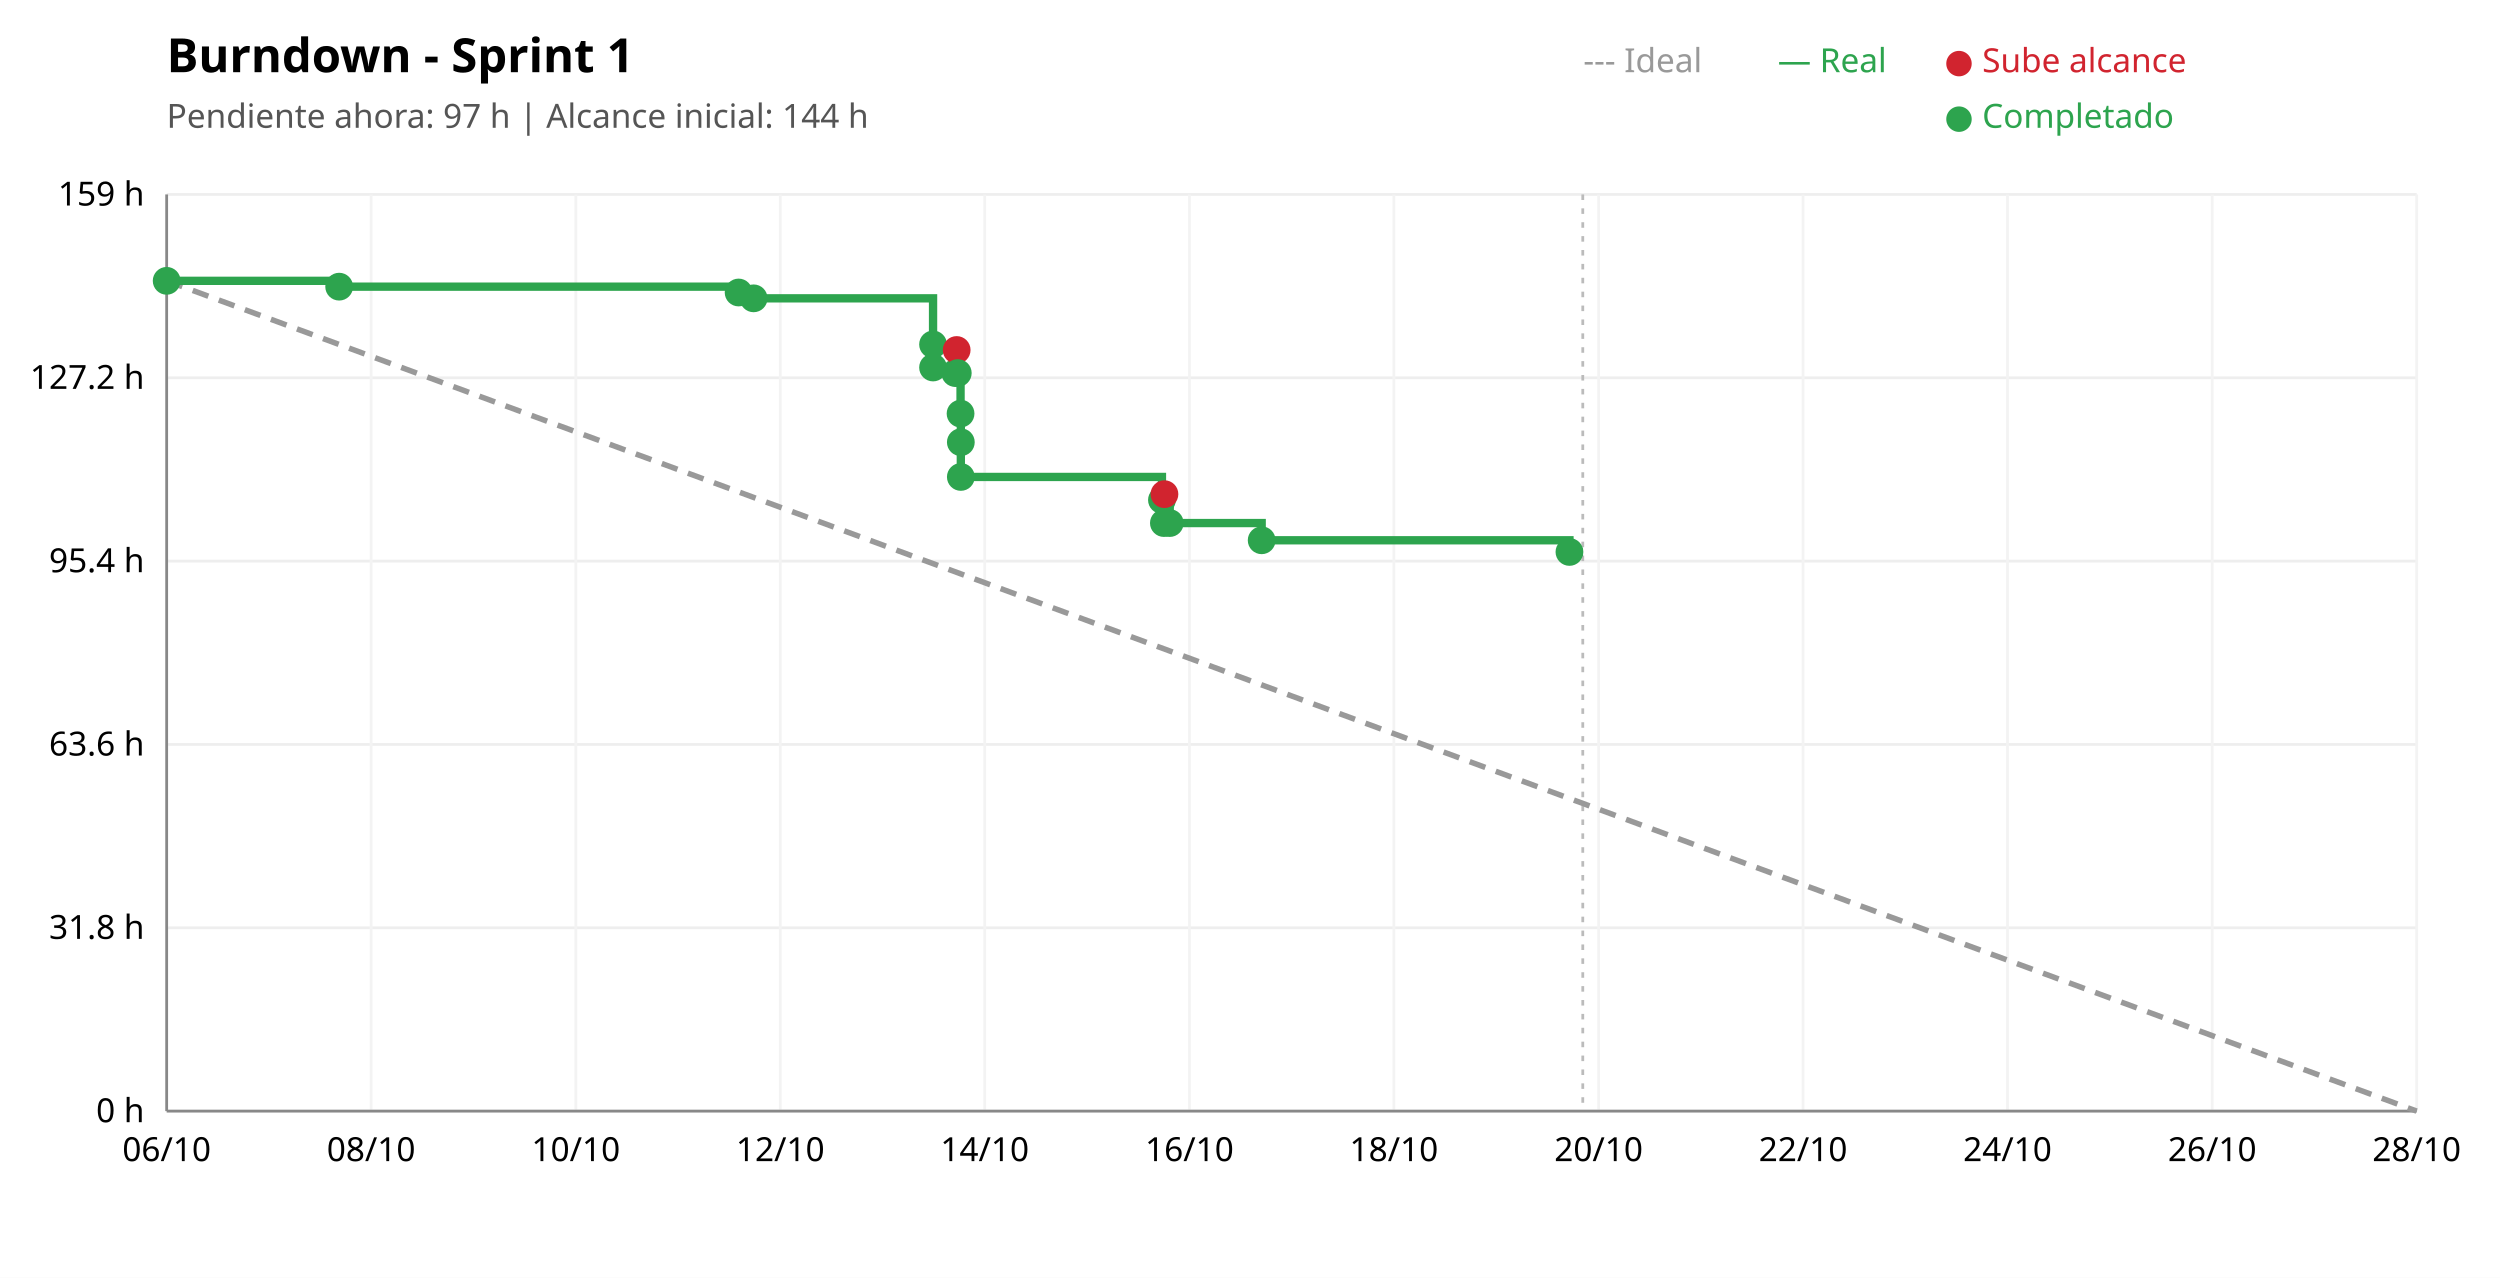
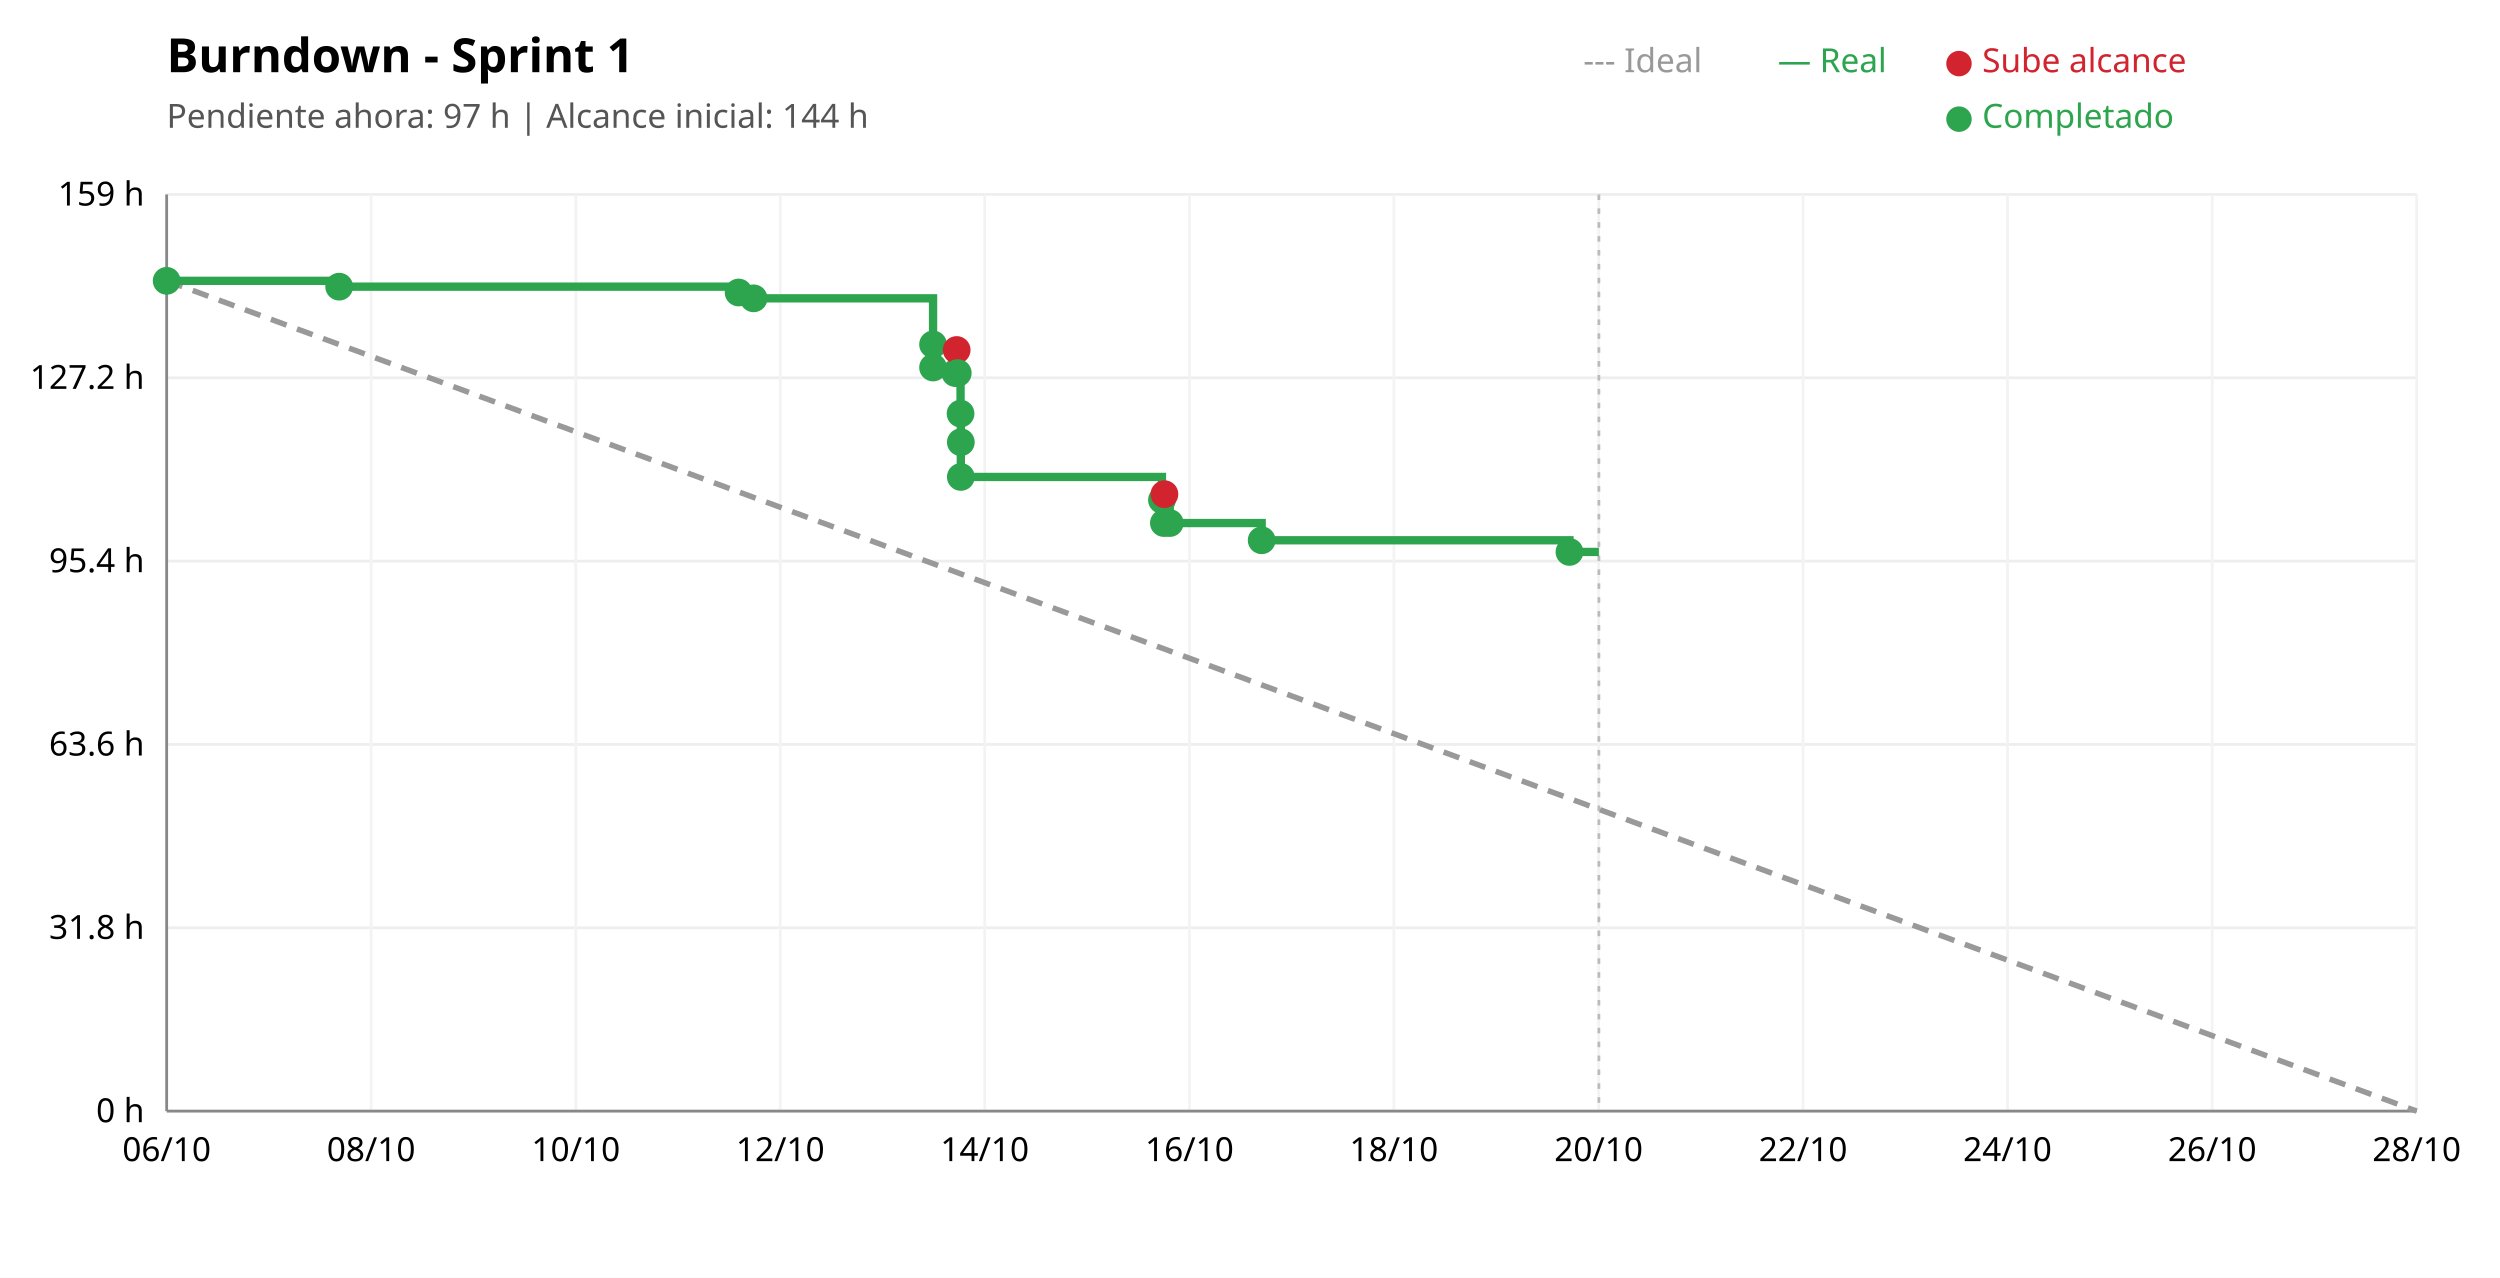
<svg xmlns="http://www.w3.org/2000/svg" width="900" height="460" font-family="sans-serif" font-size="12">
  <rect width="100%" height="100%" fill="white" />
  <text x="60" y="26" font-size="17" font-weight="bold">Burndown - Sprint 1</text>
  <text x="60" y="46" fill="#555">Pendiente ahora: 97 h  |  Alcance inicial: 144 h</text>
  <line x1="60" y1="400.0" x2="870" y2="400.0" stroke="#eee" />
  <text x="52" y="404.0" text-anchor="end">0 h</text>
  <line x1="60" y1="334.0" x2="870" y2="334.0" stroke="#eee" />
  <text x="52" y="338.0" text-anchor="end">31.8 h</text>
  <line x1="60" y1="268.0" x2="870" y2="268.0" stroke="#eee" />
  <text x="52" y="272.0" text-anchor="end">63.6 h</text>
  <line x1="60" y1="202.0" x2="870" y2="202.0" stroke="#eee" />
  <text x="52" y="206.0" text-anchor="end">95.4 h</text>
  <line x1="60" y1="136.0" x2="870" y2="136.0" stroke="#eee" />
  <text x="52" y="140.0" text-anchor="end">127.2 h</text>
  <line x1="60" y1="70.0" x2="870" y2="70.0" stroke="#eee" />
  <text x="52" y="74.0" text-anchor="end">159 h</text>
  <line x1="60.0" y1="70" x2="60.0" y2="400" stroke="#f3f3f3" />
  <text x="60.0" y="418" text-anchor="middle">06/10</text>
  <line x1="133.6" y1="70" x2="133.6" y2="400" stroke="#f3f3f3" />
  <text x="133.6" y="418" text-anchor="middle">08/10</text>
  <line x1="207.3" y1="70" x2="207.3" y2="400" stroke="#f3f3f3" />
  <text x="207.3" y="418" text-anchor="middle">10/10</text>
  <line x1="280.9" y1="70" x2="280.9" y2="400" stroke="#f3f3f3" />
  <text x="280.9" y="418" text-anchor="middle">12/10</text>
  <line x1="354.5" y1="70" x2="354.5" y2="400" stroke="#f3f3f3" />
  <text x="354.5" y="418" text-anchor="middle">14/10</text>
  <line x1="428.2" y1="70" x2="428.2" y2="400" stroke="#f3f3f3" />
  <text x="428.2" y="418" text-anchor="middle">16/10</text>
  <line x1="501.8" y1="70" x2="501.8" y2="400" stroke="#f3f3f3" />
  <text x="501.8" y="418" text-anchor="middle">18/10</text>
  <line x1="575.5" y1="70" x2="575.5" y2="400" stroke="#f3f3f3" />
  <text x="575.5" y="418" text-anchor="middle">20/10</text>
  <line x1="649.1" y1="70" x2="649.1" y2="400" stroke="#f3f3f3" />
  <text x="649.1" y="418" text-anchor="middle">22/10</text>
  <line x1="722.7" y1="70" x2="722.7" y2="400" stroke="#f3f3f3" />
  <text x="722.7" y="418" text-anchor="middle">24/10</text>
  <line x1="796.4" y1="70" x2="796.4" y2="400" stroke="#f3f3f3" />
  <text x="796.4" y="418" text-anchor="middle">26/10</text>
  <line x1="870.0" y1="70" x2="870.0" y2="400" stroke="#f3f3f3" />
  <text x="870.0" y="418" text-anchor="middle">28/10</text>
  <line x1="60" y1="400" x2="870" y2="400" stroke="#888" />
  <line x1="60" y1="70" x2="60" y2="400" stroke="#888" />
-   <line x1="569.8" y1="70" x2="569.8" y2="400" stroke="#bbb" stroke-dasharray="2 3" />
+   <line x1="575.6" y1="70" x2="575.6" y2="400" stroke="#bbb" stroke-dasharray="2 3" />
  <polyline points="60.0,101.1 870.0,400.0" fill="none" stroke="#999" stroke-dasharray="6 4" stroke-width="2" />
-   <polyline points="60.0,101.1 122.1,101.1 122.1,103.2 265.9,103.2 265.9,105.3 271.3,105.3 271.3,107.4 335.9,107.4 335.9,124.0 335.9,124.0 335.9,132.3 343.9,132.3 343.9,134.3 344.4,134.3 344.4,126.0 344.8,126.0 344.8,134.3 345.8,134.3 345.8,148.9 345.9,148.9 345.9,159.2 345.9,159.2 345.9,171.7 418.3,171.7 418.3,180.0 419.0,180.0 419.0,188.3 419.2,188.3 419.2,177.9 421.1,177.9 421.1,188.3 454.2,188.3 454.2,194.5 565.0,194.5 565.0,198.7 569.8,198.7" fill="none" stroke="#2da44e" stroke-width="3" />
+   <polyline points="60.0,101.1 122.1,101.1 122.1,103.2 265.9,103.2 265.9,105.3 271.3,105.3 271.3,107.4 335.9,107.4 335.9,124.0 335.9,124.0 335.9,132.3 343.9,132.3 343.9,134.3 344.4,134.3 344.4,126.0 344.8,126.0 344.8,134.3 345.8,134.3 345.8,148.9 345.9,148.9 345.9,159.2 345.9,159.2 345.9,171.7 418.3,171.7 418.3,180.0 419.0,180.0 419.0,188.3 419.2,188.3 419.2,177.9 421.1,177.9 421.1,188.3 454.2,188.3 454.2,194.5 565.0,194.5 565.0,198.7 575.6,198.7" fill="none" stroke="#2da44e" stroke-width="3" />
  <circle cx="122.1" cy="103.2" r="5" fill="#2da44e" />
  <circle cx="265.9" cy="105.3" r="5" fill="#2da44e" />
  <circle cx="271.3" cy="107.4" r="5" fill="#2da44e" />
  <circle cx="335.9" cy="124.0" r="5" fill="#2da44e" />
  <circle cx="335.9" cy="132.3" r="5" fill="#2da44e" />
  <circle cx="343.9" cy="134.3" r="5" fill="#2da44e" />
  <circle cx="344.4" cy="126.0" r="5" fill="#d1242f" />
  <circle cx="344.8" cy="134.3" r="5" fill="#2da44e" />
  <circle cx="345.8" cy="148.9" r="5" fill="#2da44e" />
  <circle cx="345.9" cy="159.2" r="5" fill="#2da44e" />
  <circle cx="345.9" cy="171.7" r="5" fill="#2da44e" />
  <circle cx="418.3" cy="180.0" r="5" fill="#2da44e" />
  <circle cx="419.0" cy="188.3" r="5" fill="#2da44e" />
  <circle cx="419.2" cy="177.9" r="5" fill="#d1242f" />
  <circle cx="421.1" cy="188.3" r="5" fill="#2da44e" />
  <circle cx="454.2" cy="194.5" r="5" fill="#2da44e" />
  <circle cx="565.0" cy="198.7" r="5" fill="#2da44e" />
  <circle cx="60.0" cy="101.1" r="5" fill="#2da44e" />
  <text x="570" y="26" fill="#999">--- Ideal</text>
  <text x="640" y="26" fill="#2da44e">— Real</text>
  <text x="700" y="26" fill="#d1242f">● Sube alcance</text>
  <text x="700" y="46" fill="#2da44e">● Completado</text>
</svg>
